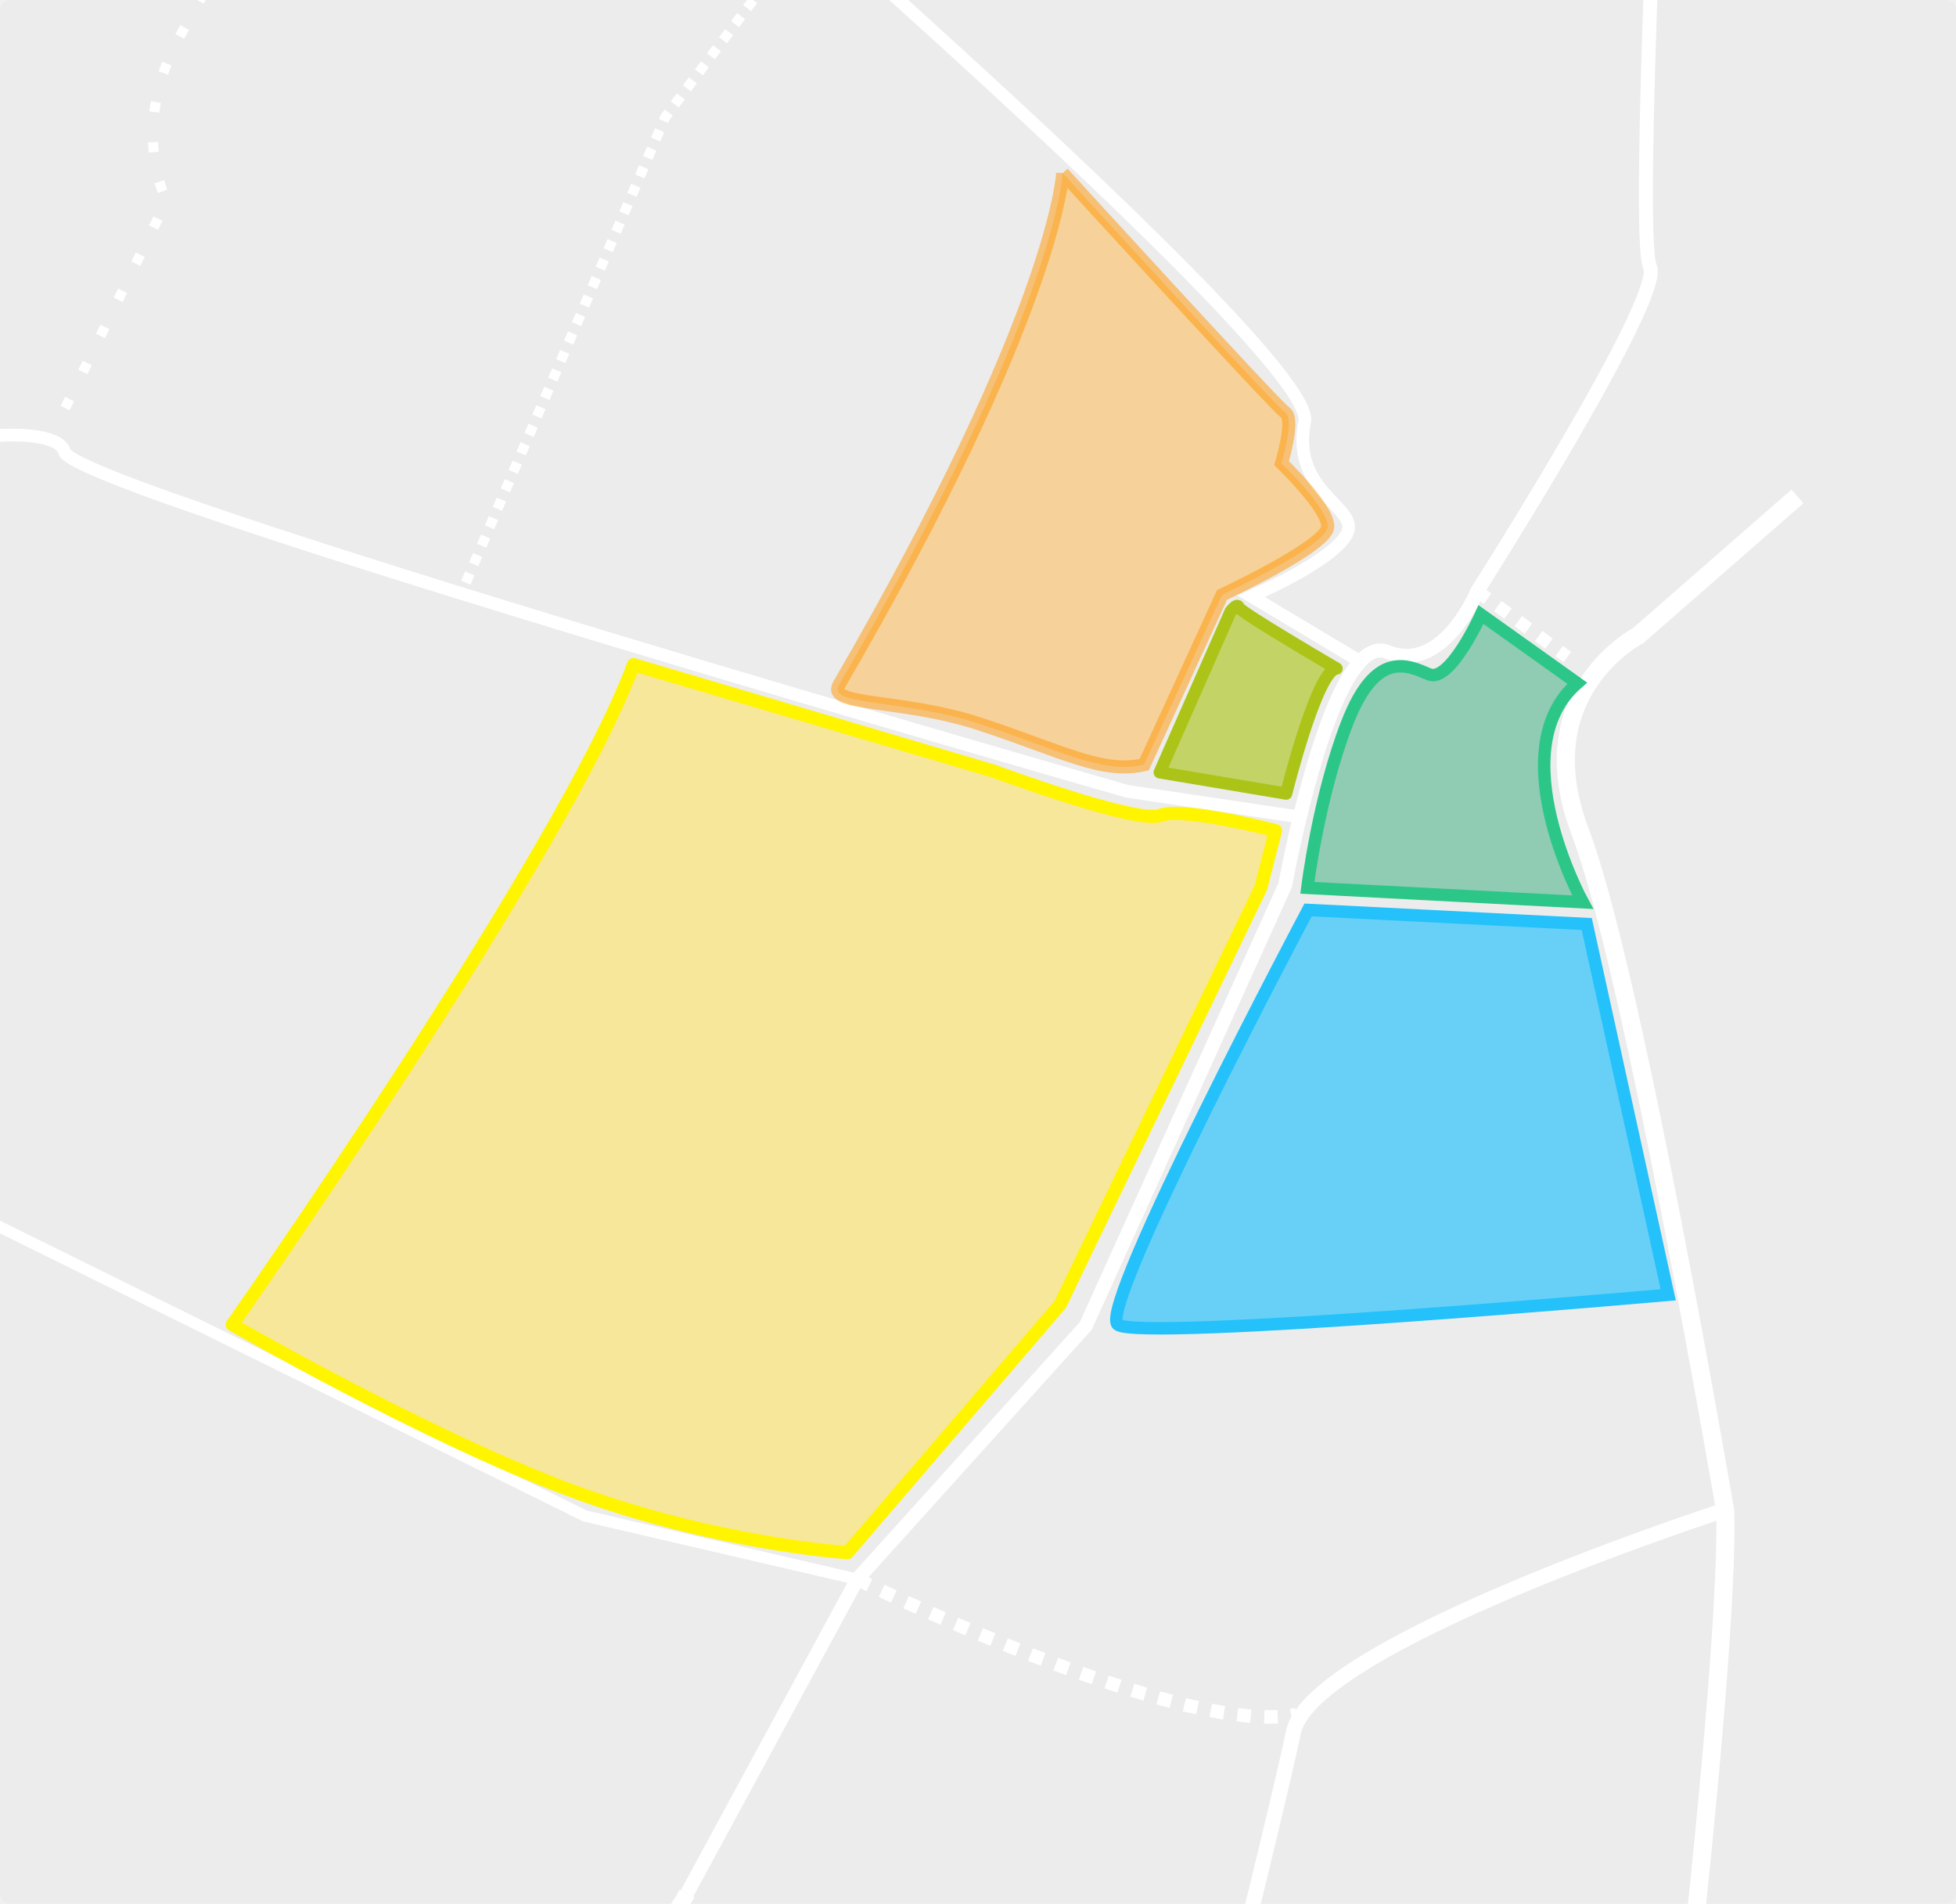
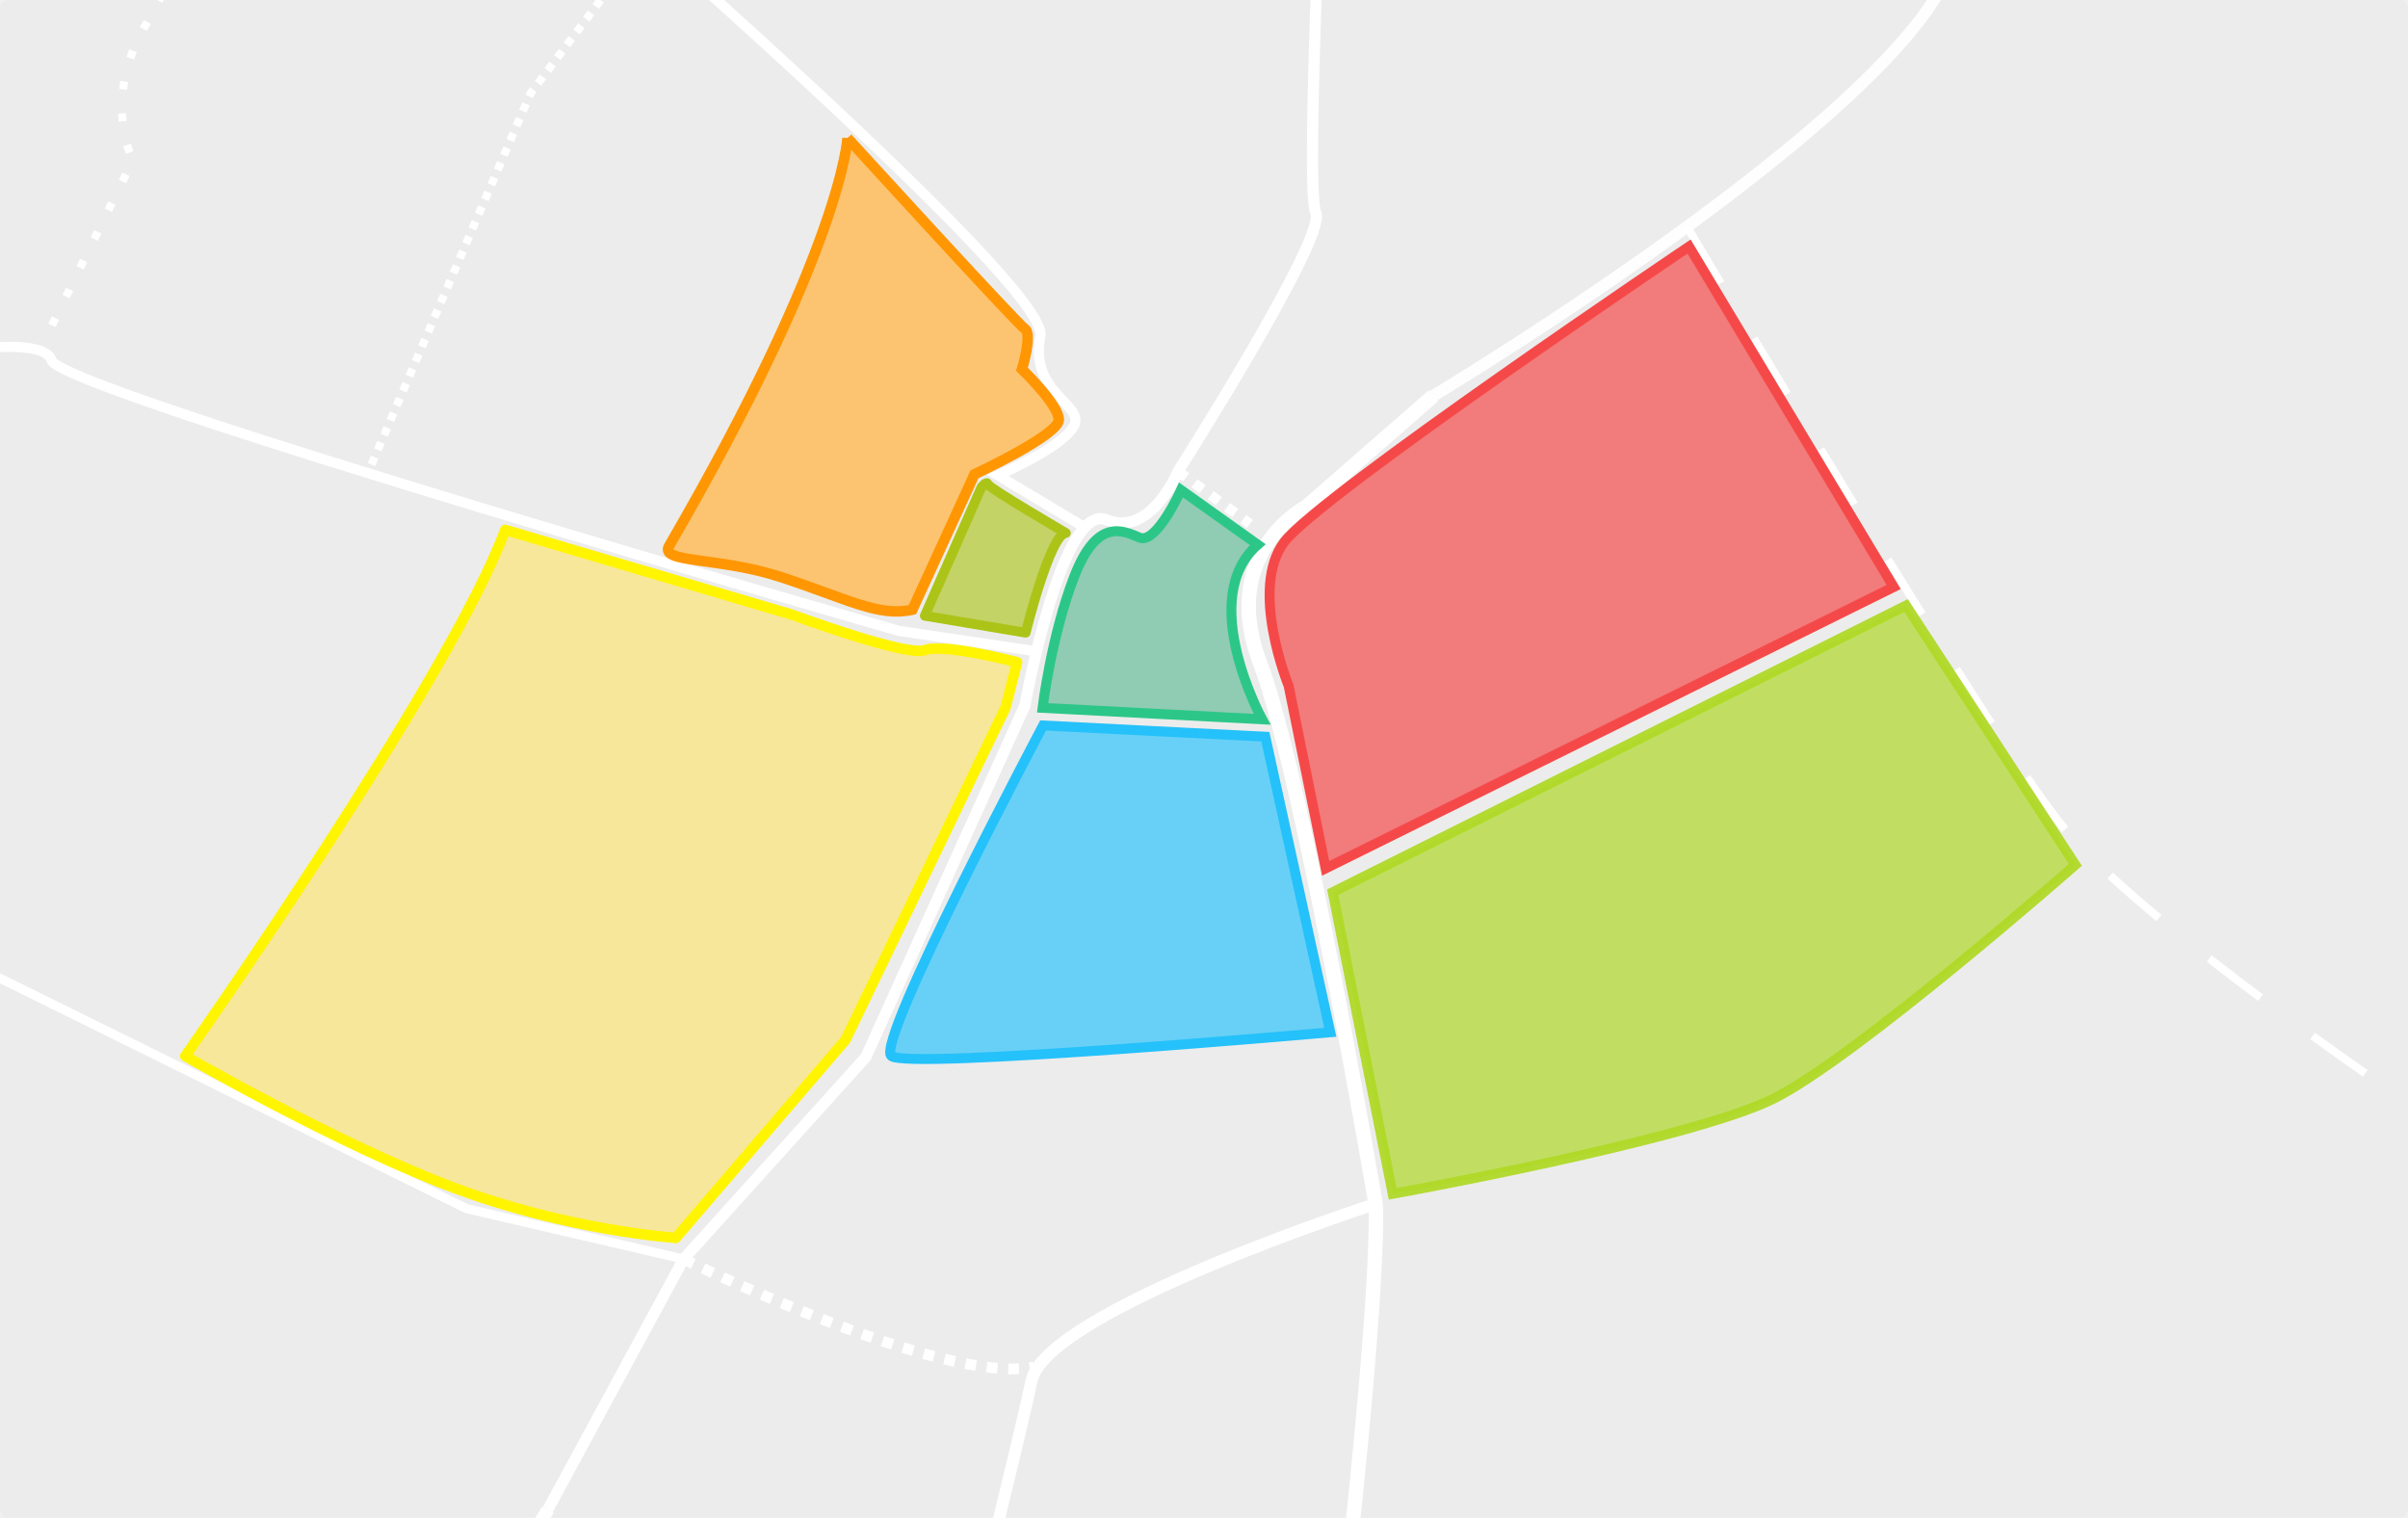
- <svg xmlns="http://www.w3.org/2000/svg" width="167.109mm" height="162.58mm" viewBox="0 0 167.109 162.58" version="1.1" id="svg8">
+ <svg xmlns="http://www.w3.org/2000/svg" width="257.98mm" height="162.58mm" viewBox="0 0 257.98 162.58" version="1.1" id="svg8">
  <defs id="defs2">
    <marker orient="auto" refY="0" refX="0" id="Arrow1Lend" style="overflow:visible">
      <path id="path839" d="M 0,0 5,-5 -12.5,0 5,5 Z" style="fill:#fff500;fill-opacity:0.502;fill-rule:evenodd;stroke:#fff500;stroke-width:1pt;stroke-opacity:1" transform="matrix(-0.8,0,0,-0.8,-10,0)" />
    </marker>
    <marker orient="auto" refY="0" refX="0" id="Arrow1Lstart" style="overflow:visible">
      <path id="path836" d="M 0,0 5,-5 -12.5,0 5,5 Z" style="fill:#fff500;fill-opacity:0.502;fill-rule:evenodd;stroke:#9bca00;stroke-width:1pt;stroke-opacity:1" transform="matrix(0.8,0,0,0.8,10,0)" />
    </marker>
  </defs>
  <g id="layer1" transform="translate(-41.03554,-40.3388)">
-     <rect style="fill:#ececec;fill-opacity:1;stroke:none;stroke-width:0.795;stroke-linecap:round;stroke-linejoin:round;stroke-miterlimit:4;stroke-dasharray:none;stroke-opacity:1" id="rect4547" width="167.109" height="162.58" x="41.036" y="40.339" ry="0.85" />
+     <rect style="fill:#ececec;fill-opacity:1;stroke:none;stroke-width:0.988;stroke-linecap:round;stroke-linejoin:round;stroke-miterlimit:4;stroke-dasharray:none;stroke-opacity:1" id="rect4547" width="257.98" height="162.58" x="41.036" y="40.339" ry="0.85" />
    <path style="fill:none;stroke:#ffffff;stroke-width:1.195;stroke-linecap:butt;stroke-linejoin:miter;stroke-miterlimit:4;stroke-dasharray:none;stroke-opacity:1" d="m 183.247,12.488 c 0,0 -2.493,48.044 -1.247,50.641 1.247,2.597 -14.751,27.701 -14.751,27.701 0,0 -2.909,7.142 -7.687,5.194 -4.778,-1.948 -8.726,19.91 -8.726,19.91 l -17.036,37.656 -19.529,21.642 -14.543,26.836" id="path4529" />
    <path style="fill:none;stroke:#ffffff;stroke-width:1.083;stroke-linecap:butt;stroke-linejoin:miter;stroke-miterlimit:4;stroke-dasharray:none;stroke-opacity:1" d="m 151.876,110.092 -14.543,-2.164 c 0,0 -89.959,-25.754 -90.79,-29 -0.831,-3.246 -19.529,-1.299 -28.047,9.306" id="path4531" />
    <path style="fill:none;stroke:#ffffff;stroke-width:1.546;stroke-linecap:butt;stroke-linejoin:miter;stroke-miterlimit:4;stroke-dasharray:none;stroke-opacity:1" d="m 194.599,82.741 -13.61,11.889 c 0,0 -9.486,4.877 -4.949,16.766 4.537,11.889 12.373,57.92 12.373,57.92 0,0 1.031,11.584 -8.042,80.783" id="path4535" />
    <path style="fill:none;stroke:#ffffff;stroke-width:1.083;stroke-linecap:butt;stroke-linejoin:miter;stroke-miterlimit:4;stroke-dasharray:1.083, 1.083;stroke-dashoffset:0;stroke-opacity:1" d="m 167.25,90.831 7.687,5.627" id="path4537" />
    <path style="fill:none;stroke:#ffffff;stroke-width:1.083;stroke-linecap:butt;stroke-linejoin:miter;stroke-miterlimit:4;stroke-dasharray:none;stroke-opacity:1" d="m 157.693,97.107 -9.765,-5.843 c 0,0 6.648,-2.813 8.103,-5.194 1.454,-2.381 -4.778,-3.463 -3.532,-9.739 1.247,-6.276 -67.936,-65.141 -67.936,-65.141" id="path4539" />
    <path style="fill:none;stroke:#ffffff;stroke-width:0.858;stroke-linecap:butt;stroke-linejoin:miter;stroke-miterlimit:4;stroke-dasharray:0.858, 0.858;stroke-dashoffset:0;stroke-opacity:1" d="M 110.532,33.48 97.859,50.361 80.616,90.614" id="path4541" />
    <path style="fill:none;stroke:#ffffff;stroke-width:0.971;stroke-linecap:butt;stroke-linejoin:miter;stroke-miterlimit:4;stroke-dasharray:none;stroke-opacity:1" d="M 114.272,175.233 91.003,169.823 18.704,134.114" id="path4543" />
    <path style="fill:none;stroke:#ffffff;stroke-width:0.858;stroke-linecap:butt;stroke-linejoin:miter;stroke-miterlimit:4;stroke-dasharray:0.858, 2.575;stroke-dashoffset:0;stroke-opacity:1" d="m 45.089,78.278 10.18,-20.776 c 0,0 -3.324,-6.276 1.247,-14.283 4.571,-8.007 5.402,-11.037 5.402,-11.037 l -2.078,-6.276 c 0,0 2.701,-1.731 2.701,-6.276 0,-4.545 8.31,-8.007 8.31,-8.007" id="path4545" />
-     <path style="fill:#ffe455;fill-opacity:0.537;stroke:#fff500;stroke-width:1.122;stroke-linecap:round;stroke-linejoin:round;stroke-miterlimit:4;stroke-dasharray:none;stroke-dashoffset:0;stroke-opacity:1" d="m 95.159,97.107 30.748,9.09 c 0,0 12.258,4.545 14.231,3.787 1.974,-0.757 9.868,1.298 9.868,1.298 l -1.247,4.869 -17.14,35.601 -18.179,21.209 c 0,0 -11.531,-0.757 -23.892,-5.41 -12.362,-4.653 -28.67,-14.067 -28.67,-14.067 0,0 28.255,-40.145 34.28,-56.377 z" id="dgreen" />
-     <path style="fill:#ffbb55;fill-opacity:0.539;stroke:#ff9500;stroke-width:1.122;stroke-linecap:butt;stroke-linejoin:miter;stroke-miterlimit:4;stroke-dasharray:none;stroke-opacity:0.502" d="m 131.828,55.122 c 0,0 -0.497,11.664 -19.114,43.716 -1.071,1.845 5.359,1.164 11.939,3.312 7.126,2.326 10.505,4.332 14.135,3.505 l 6.648,-14.5 c 0,0 9.037,-4.22 9.037,-5.843 0,-1.623 -3.947,-5.41 -3.947,-5.41 0,0 1.143,-3.787 0.312,-4.328 -0.831,-0.541 -19.01,-20.451 -19.01,-20.451 z" id="yellow" />
+     <path style="fill:#ffe455;fill-opacity:0.537;stroke:#fff500;stroke-width:1.122;stroke-linecap:round;stroke-linejoin:round;stroke-miterlimit:4;stroke-dasharray:none;stroke-dashoffset:0;stroke-opacity:1" d="m 95.159,97.107 30.748,9.09 c 0,0 12.258,4.545 14.231,3.787 1.974,-0.757 9.868,1.298 9.868,1.298 l -1.247,4.869 -17.14,35.601 -18.179,21.209 c 0,0 -11.531,-0.757 -23.892,-5.41 -12.362,-4.653 -28.67,-14.067 -28.67,-14.067 0,0 28.255,-40.145 34.28,-56.377 z" id="yellow" />
+     <path style="fill:#ffbb55;fill-opacity:0.822;stroke:#ff9500;stroke-width:1.122;stroke-linecap:butt;stroke-linejoin:miter;stroke-miterlimit:4;stroke-dasharray:none;stroke-opacity:0.977" d="m 131.828,55.122 c 0,0 -0.497,11.664 -19.114,43.716 -1.071,1.845 5.359,1.164 11.939,3.312 7.126,2.326 10.505,4.332 14.135,3.505 l 6.648,-14.5 c 0,0 9.037,-4.22 9.037,-5.843 0,-1.623 -3.947,-5.41 -3.947,-5.41 0,0 1.143,-3.787 0.312,-4.328 -0.831,-0.541 -19.01,-20.451 -19.01,-20.451 z" id="orange" />
    <path style="fill:none;stroke:#ffffff;stroke-width:1.42;stroke-linecap:butt;stroke-linejoin:miter;stroke-miterlimit:4;stroke-dasharray:none;stroke-opacity:1" d="m 99.729,202.069 c 0,0 -6.297,12.295 -21.417,14.059 -15.12,1.764 -30.492,27.468 -30.492,27.468" id="path4573" />
    <path style="fill:none;stroke:#ffffff;stroke-width:1.287;stroke-linecap:butt;stroke-linejoin:miter;stroke-miterlimit:4;stroke-dasharray:none;stroke-opacity:1" d="m 188.412,169.316 c 0,0 -35.363,11.427 -36.875,18.987 -1.512,7.56 -16.632,67.788 -16.632,67.788 0,0 -7.56,52.164 -14.364,64.26" id="path4575" />
    <path style="fill:none;stroke:#ffffff;stroke-width:1.42;stroke-linecap:butt;stroke-linejoin:miter;stroke-miterlimit:4;stroke-dasharray:none;stroke-opacity:1" d="m 47.821,243.595 c 0,0 -12.706,34.923 -13.462,53.823" id="path4577" />
    <path style="fill:none;stroke:#ffffff;stroke-width:1.153;stroke-linecap:butt;stroke-linejoin:miter;stroke-miterlimit:4;stroke-dasharray:1.153, 1.153;stroke-dashoffset:0;stroke-opacity:1" d="m 114.272,175.233 c 0,0 27.69,13.574 37.518,11.558" id="path4579" />
-     <path style="fill:#62bb97;stroke:#2cc788;stroke-width:1.065;stroke-linecap:butt;stroke-linejoin:miter;stroke-opacity:1;stroke-miterlimit:4;stroke-dasharray:none;fill-opacity:0.671" d="m 175.784,98.692 -8.221,-5.859 c 0,0 -2.646,5.859 -4.441,5.103 -1.795,-0.756 -4.536,-2.173 -6.993,4.158 -2.457,6.331 -3.402,14.08 -3.402,14.08 l 23.529,1.228 c 0,0 -7.087,-12.946 -0.472,-18.71 z" id="path842" />
-     <path style="fill:#28c2fa;stroke:#25c1fa;stroke-width:1.061;stroke-linecap:butt;stroke-linejoin:miter;stroke-opacity:1;stroke-miterlimit:4;stroke-dasharray:none;fill-opacity:0.671" d="m 152.788,118.061 23.809,1.203 6.96,31.671 c 0,0 -45.276,4.009 -47.032,2.539 -1.756,-1.47 16.263,-35.413 16.263,-35.413 z" id="path844" />
-     <path style="fill:#acc418;stroke:#acc418;stroke-width:1.044;stroke-linecap:round;stroke-linejoin:round;stroke-opacity:1;stroke-miterlimit:4;stroke-dasharray:none;fill-opacity:0.631" d="m 155.228,97.442 c 0,0 -8.282,-4.834 -8.374,-5.234 -0.092,-0.4 -0.677,0.339 -0.677,0.339 l -6.065,13.762 10.807,1.817 c 0,0 2.622,-10.584 4.31,-10.684 z" id="path848" />
+     <path style="fill:#62bb97;fill-opacity:0.671;stroke:#2cc788;stroke-width:1.065;stroke-linecap:butt;stroke-linejoin:miter;stroke-miterlimit:4;stroke-dasharray:none;stroke-opacity:1" d="m 175.784,98.692 -8.221,-5.859 c 0,0 -2.646,5.859 -4.441,5.103 -1.795,-0.756 -4.536,-2.173 -6.993,4.158 -2.457,6.331 -3.402,14.08 -3.402,14.08 l 23.529,1.228 c 0,0 -7.087,-12.946 -0.472,-18.71 z" id="dgreen" />
+     <path style="fill:#28c2fa;fill-opacity:0.671;stroke:#25c1fa;stroke-width:1.061;stroke-linecap:butt;stroke-linejoin:miter;stroke-miterlimit:4;stroke-dasharray:none;stroke-opacity:1" d="m 152.788,118.061 23.809,1.203 6.96,31.671 c 0,0 -45.276,4.009 -47.032,2.539 -1.756,-1.47 16.263,-35.413 16.263,-35.413 z" id="blue" />
+     <path style="fill:#acc418;fill-opacity:0.631;stroke:#acc418;stroke-width:1.044;stroke-linecap:round;stroke-linejoin:round;stroke-miterlimit:4;stroke-dasharray:none;stroke-opacity:1" d="m 155.228,97.442 c 0,0 -8.282,-4.834 -8.374,-5.234 -0.092,-0.4 -0.677,0.339 -0.677,0.339 l -6.065,13.762 10.807,1.817 c 0,0 2.622,-10.584 4.31,-10.684 z" id="lgreen" />
+     <path style="fill:none;stroke:#fefefe;stroke-width:1.265;stroke-linecap:round;stroke-linejoin:round;stroke-miterlimit:4;stroke-dasharray:none;stroke-opacity:1" d="m 194.599,82.741 c 0,0 55.976,-33.636 55.976,-48.736" id="path1427" />
+     <path style="fill:none;stroke:#ffffff;stroke-width:0.865;stroke-linecap:butt;stroke-linejoin:miter;stroke-miterlimit:4;stroke-dasharray:6.92, 6.92;stroke-dashoffset:0;stroke-opacity:1" d="m 221.843,64.741 c 0,0 31.538,53.32 39.957,63.877 8.419,10.557 38.086,30.469 38.086,30.469" id="path1431" />
+     <path style="fill:#f54949;fill-opacity:0.69;stroke:#f54949;stroke-width:1.065;stroke-linecap:butt;stroke-linejoin:miter;stroke-miterlimit:4;stroke-dasharray:none;stroke-opacity:1" d="m 221.992,66.753 c 0,0 -39.593,26.647 -43.373,31.656 -3.78,5.008 0.472,15.403 0.472,15.403 l 3.969,19.56 60.854,-30.144 z" id="red" />
+     <path style="fill:#afd927;fill-opacity:0.692;stroke:#afd927;stroke-width:1.065;stroke-linecap:butt;stroke-linejoin:miter;stroke-miterlimit:4;stroke-dasharray:none;stroke-opacity:0.94" d="m 245.237,105.212 -61.421,30.711 6.426,32.317 c 0,0 31.939,-5.764 40.821,-10.205 8.882,-4.441 32.317,-25.041 32.317,-25.041 z" id="lime" />
  </g>
</svg>
